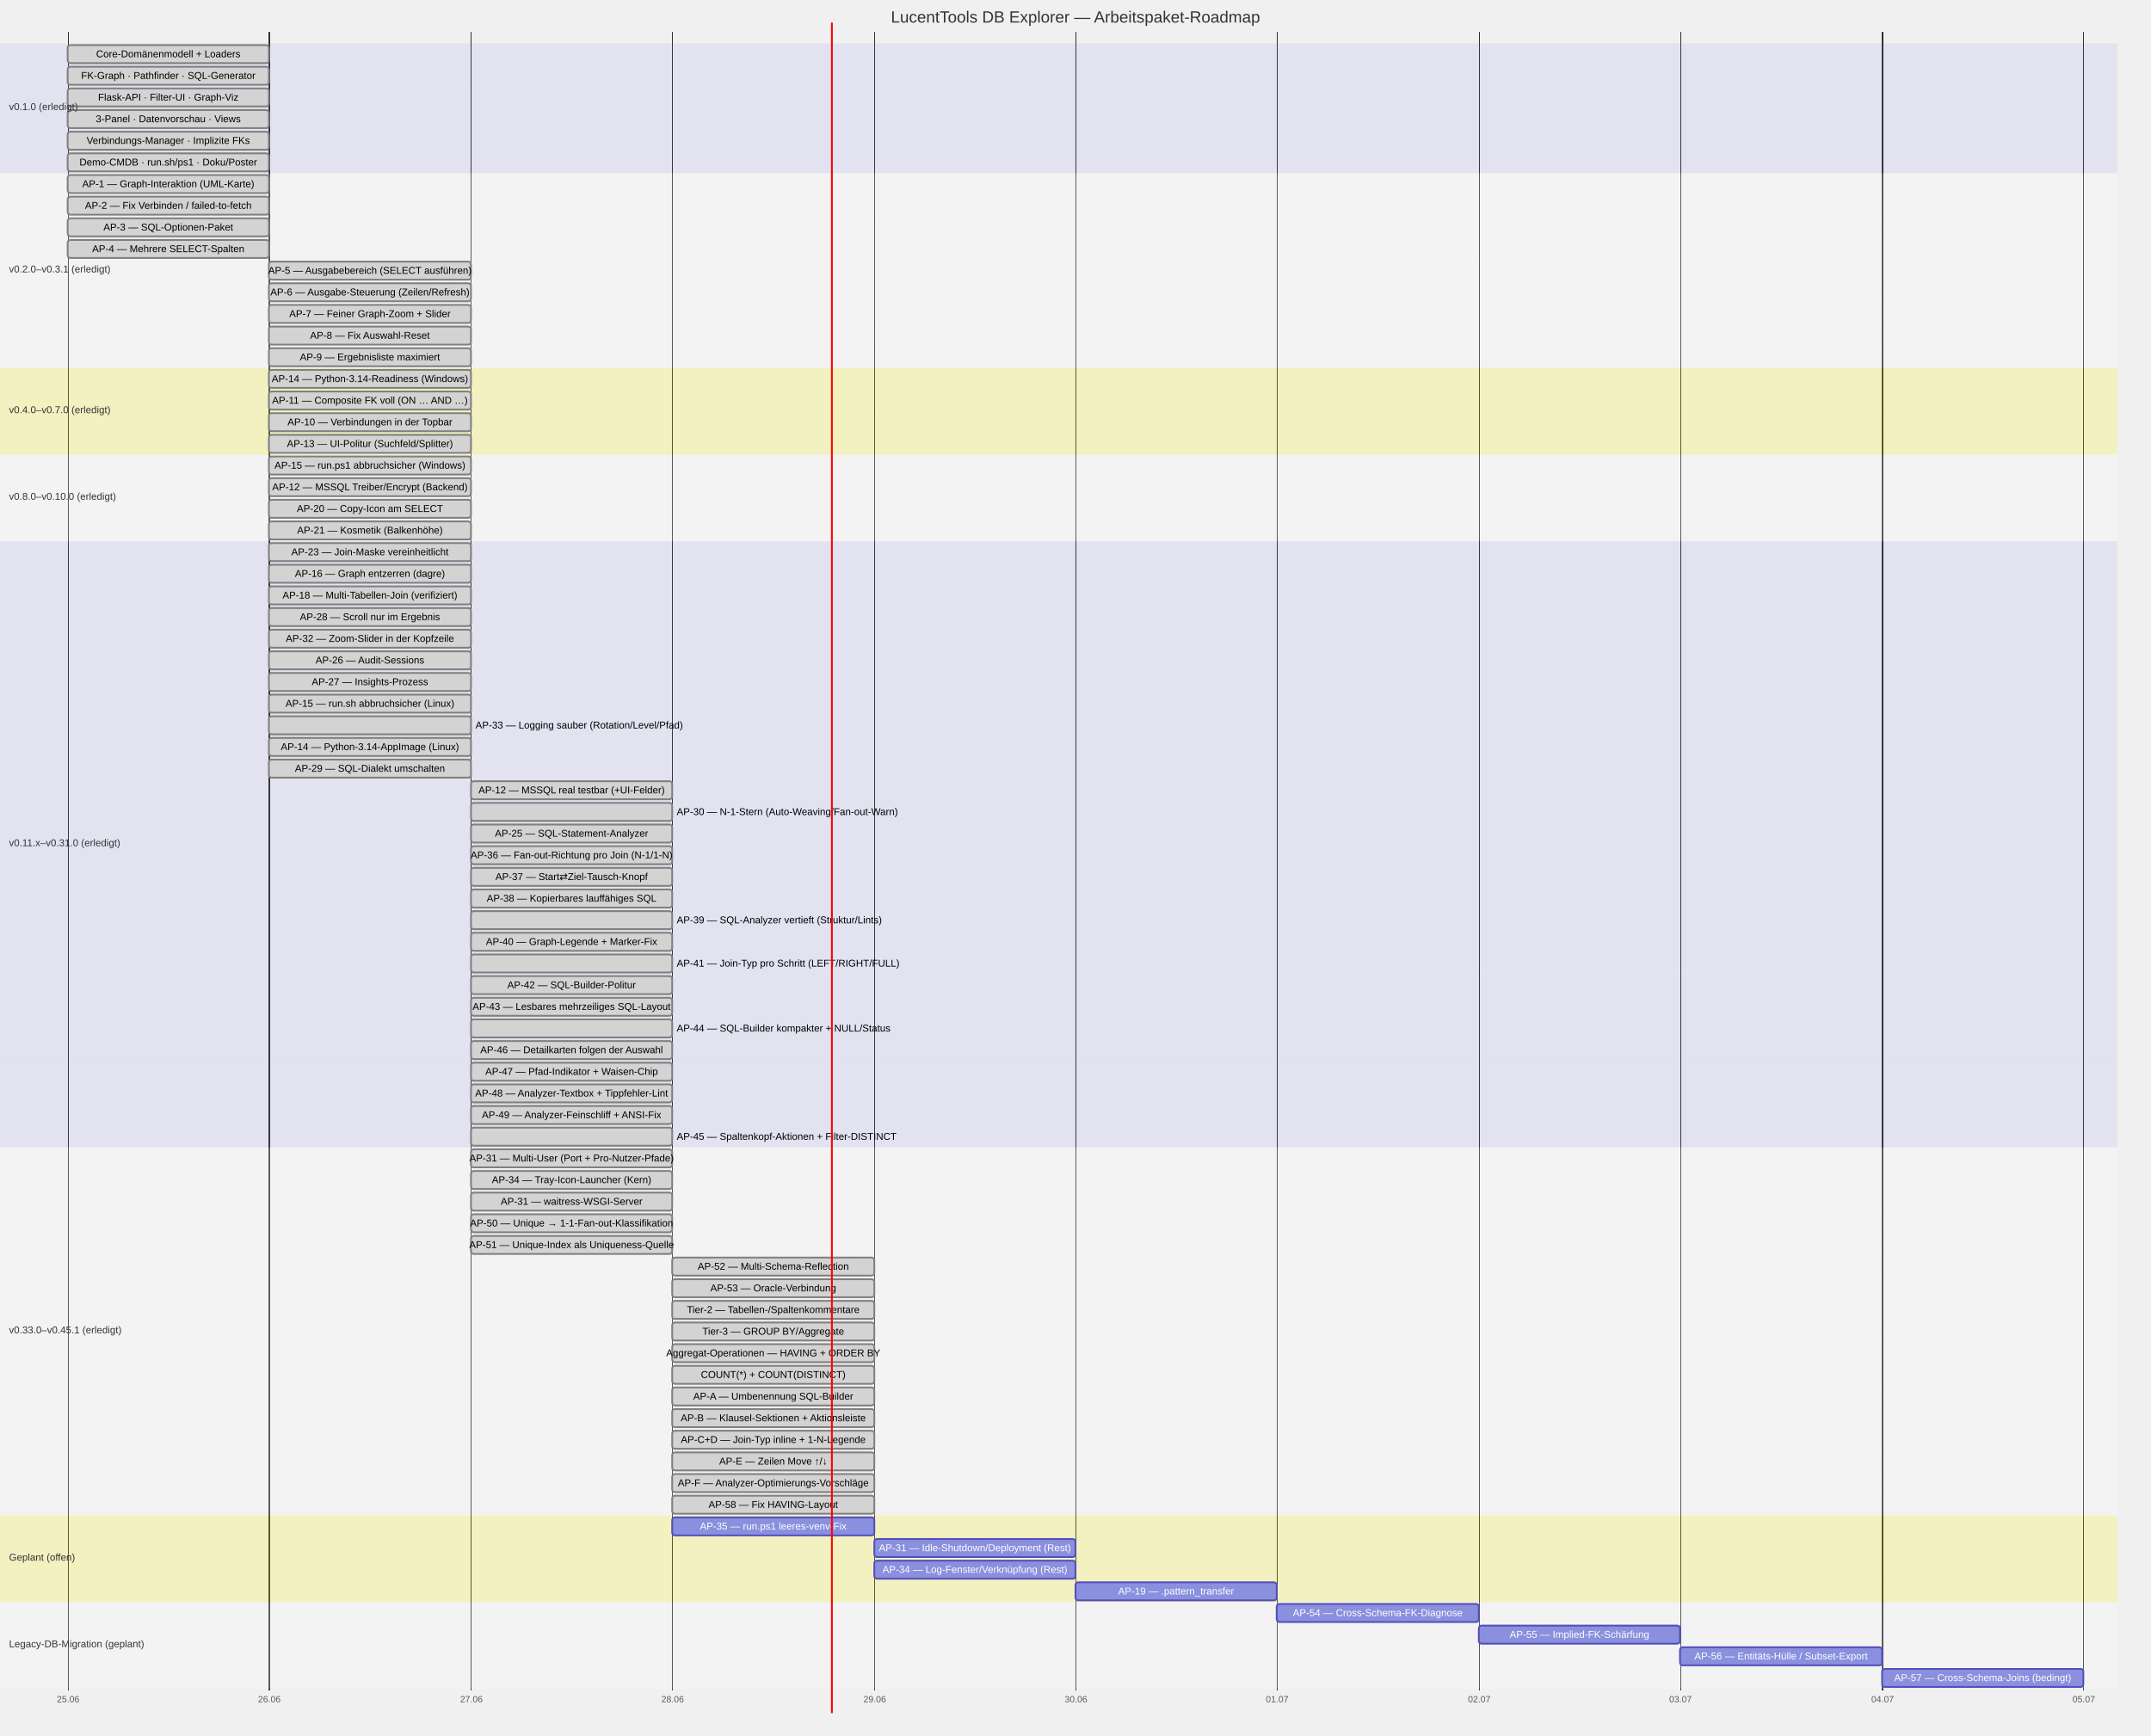
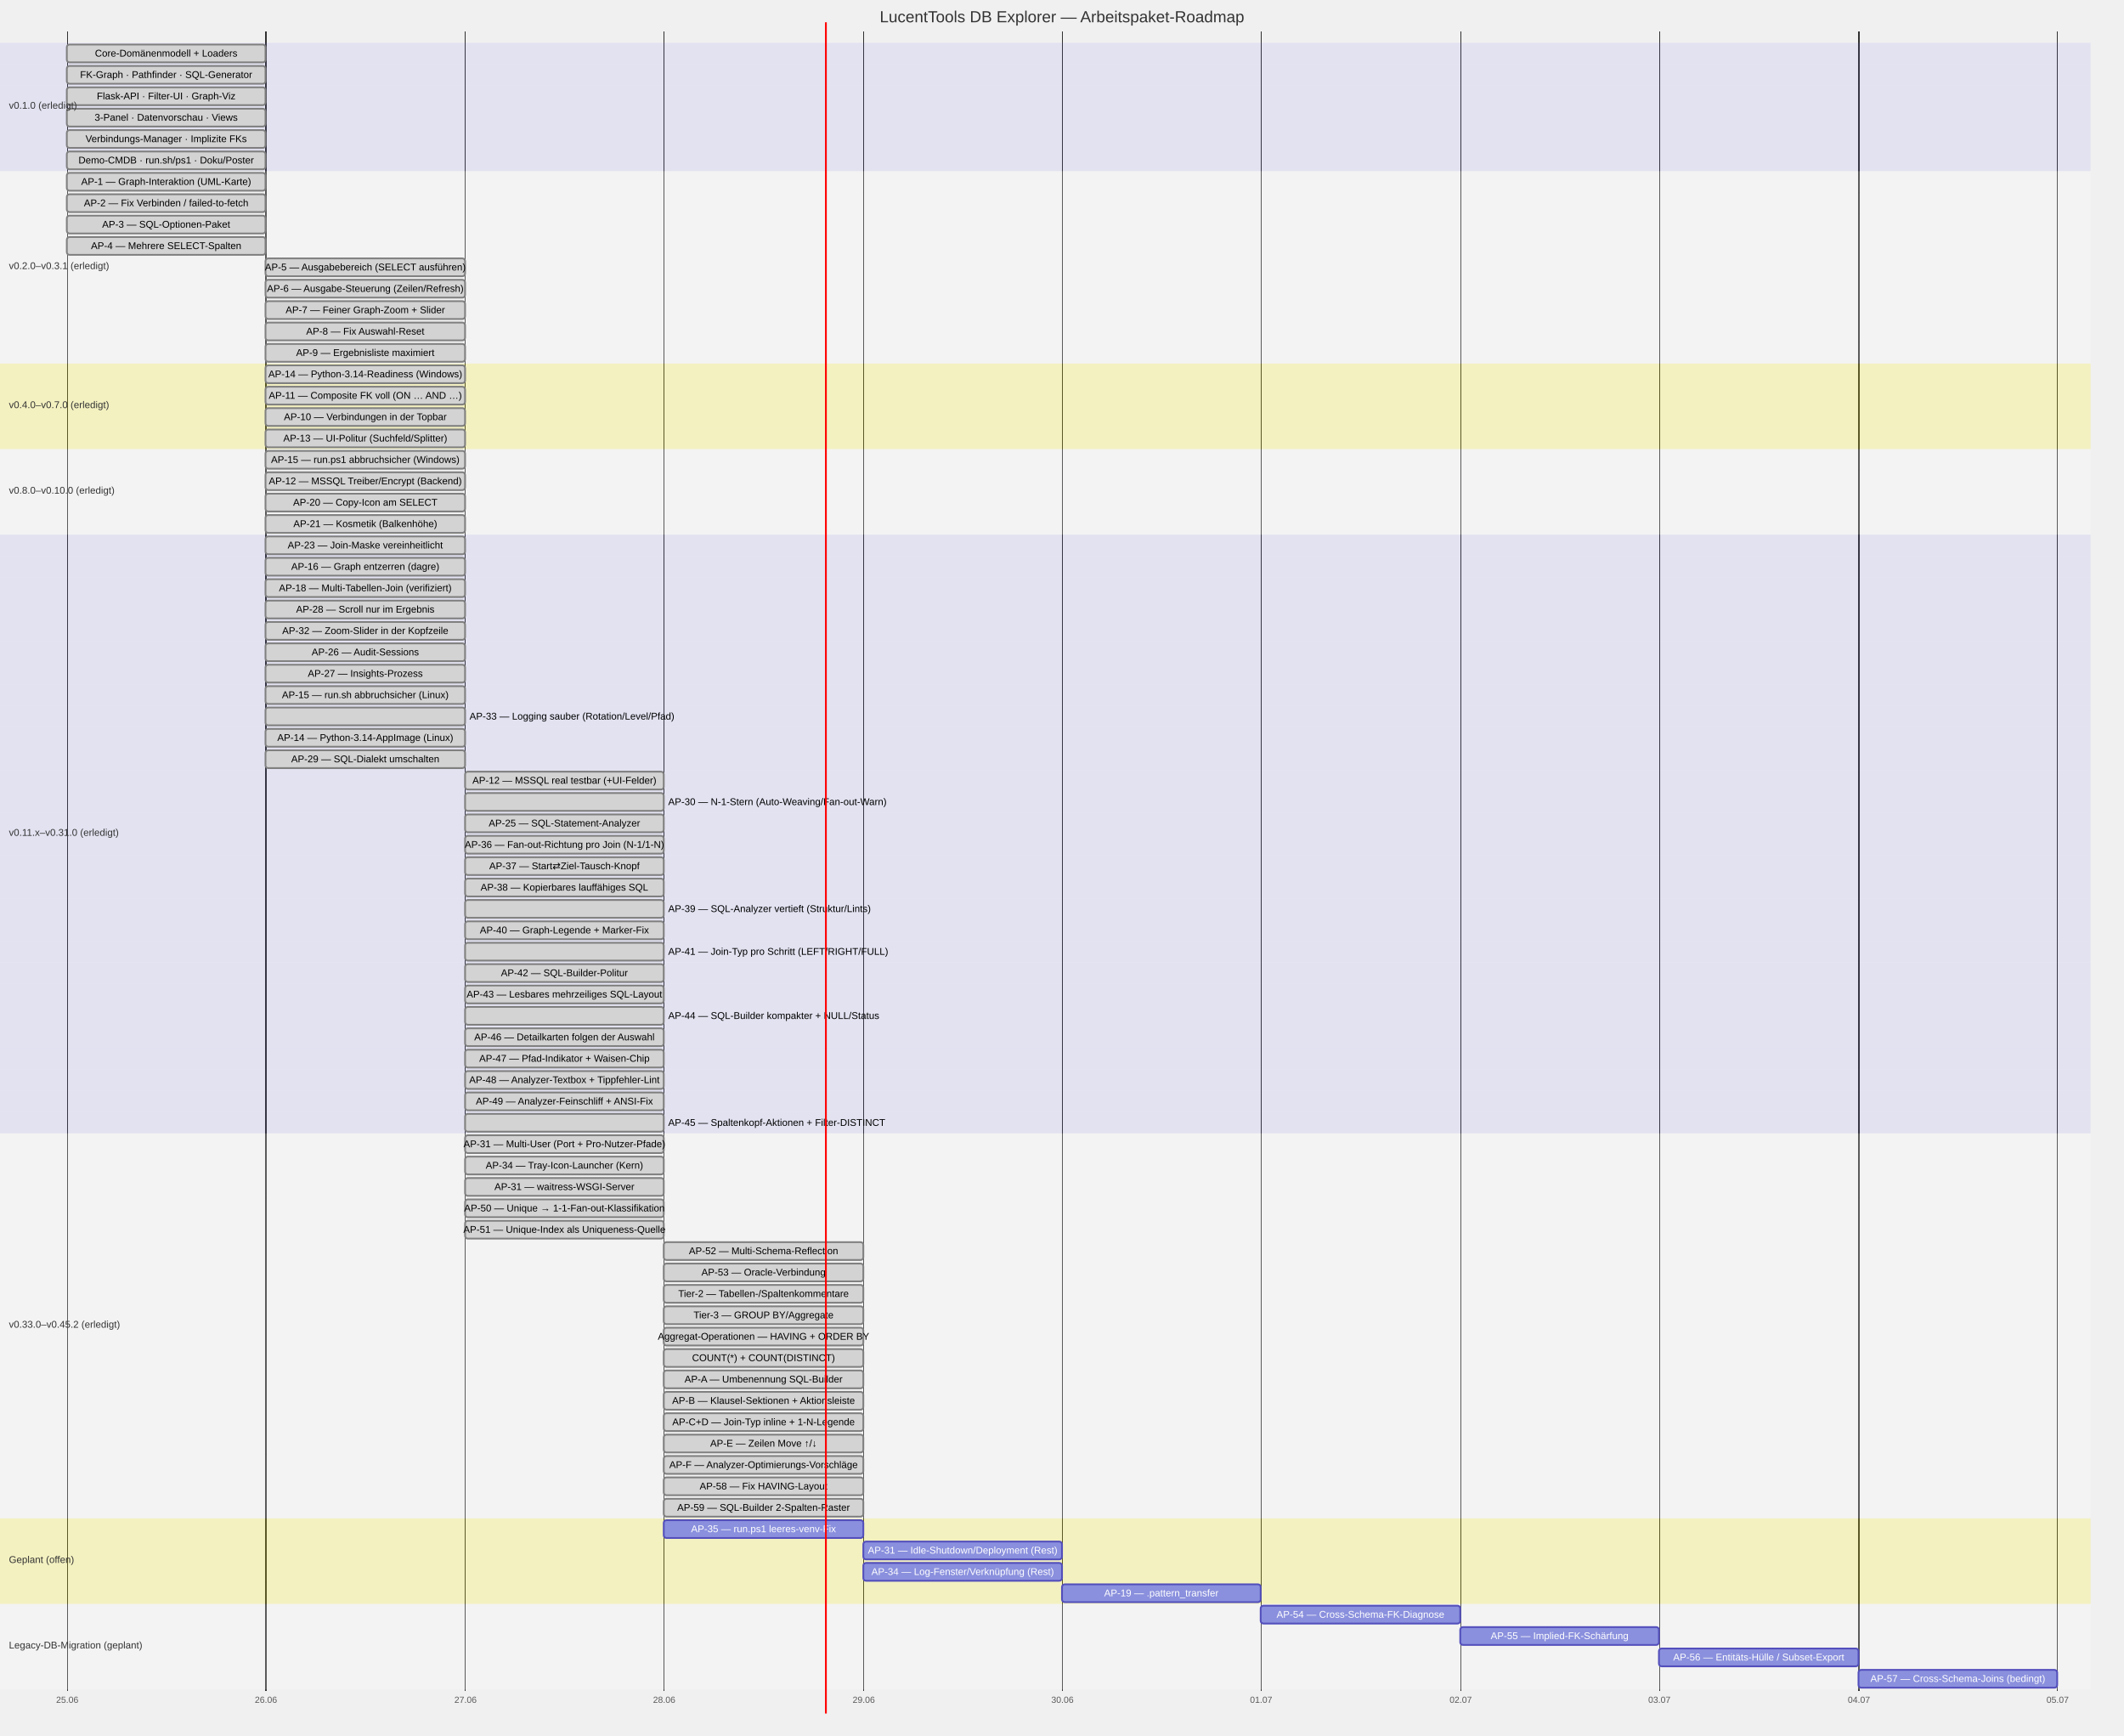
- <svg xmlns="http://www.w3.org/2000/svg" id="my-svg" width="2384" viewBox="0 0 2384 1924" style="max-width: 2384px; background-color: transparent;" role="graphics-document document" aria-roledescription="gantt">
+ <svg xmlns="http://www.w3.org/2000/svg" id="my-svg" width="2384" viewBox="0 0 2384 1948" style="max-width: 2384px; background-color: transparent;" role="graphics-document document" aria-roledescription="gantt">
  <style>#my-svg{font-family:"trebuchet ms",verdana,arial,sans-serif;font-size:16px;fill:#333;}@keyframes edge-animation-frame{from{stroke-dashoffset:0;}}@keyframes dash{to{stroke-dashoffset:0;}}#my-svg .edge-animation-slow{stroke-dasharray:9,5!important;stroke-dashoffset:900;animation:dash 50s linear infinite;stroke-linecap:round;}#my-svg .edge-animation-fast{stroke-dasharray:9,5!important;stroke-dashoffset:900;animation:dash 20s linear infinite;stroke-linecap:round;}#my-svg .error-icon{fill:#552222;}#my-svg .error-text{fill:#552222;stroke:#552222;}#my-svg .edge-thickness-normal{stroke-width:1px;}#my-svg .edge-thickness-thick{stroke-width:3.5px;}#my-svg .edge-pattern-solid{stroke-dasharray:0;}#my-svg .edge-thickness-invisible{stroke-width:0;fill:none;}#my-svg .edge-pattern-dashed{stroke-dasharray:3;}#my-svg .edge-pattern-dotted{stroke-dasharray:2;}#my-svg .marker{fill:#333333;stroke:#333333;}#my-svg .marker.cross{stroke:#333333;}#my-svg svg{font-family:"trebuchet ms",verdana,arial,sans-serif;font-size:16px;}#my-svg p{margin:0;}#my-svg .mermaid-main-font{font-family:"trebuchet ms",verdana,arial,sans-serif;}#my-svg .exclude-range{fill:#eeeeee;}#my-svg .section{stroke:none;opacity:0.2;}#my-svg .section0{fill:rgba(102, 102, 255, 0.49);}#my-svg .section2{fill:#fff400;}#my-svg .section1,#my-svg .section3{fill:white;opacity:0.2;}#my-svg .sectionTitle0{fill:#333;}#my-svg .sectionTitle1{fill:#333;}#my-svg .sectionTitle2{fill:#333;}#my-svg .sectionTitle3{fill:#333;}#my-svg .sectionTitle{text-anchor:start;font-family:"trebuchet ms",verdana,arial,sans-serif;}#my-svg .grid .tick{stroke:lightgrey;opacity:0.8;shape-rendering:crispEdges;}#my-svg .grid .tick text{font-family:"trebuchet ms",verdana,arial,sans-serif;fill:#333;}#my-svg .grid path{stroke-width:0;}#my-svg .today{fill:none;stroke:red;stroke-width:2px;}#my-svg .task{stroke-width:2;}#my-svg .taskText{text-anchor:middle;font-family:"trebuchet ms",verdana,arial,sans-serif;}#my-svg .taskTextOutsideRight{fill:black;text-anchor:start;font-family:"trebuchet ms",verdana,arial,sans-serif;}#my-svg .taskTextOutsideLeft{fill:black;text-anchor:end;}#my-svg .task.clickable{cursor:pointer;}#my-svg .taskText.clickable{cursor:pointer;fill:#003163!important;font-weight:bold;}#my-svg .taskTextOutsideLeft.clickable{cursor:pointer;fill:#003163!important;font-weight:bold;}#my-svg .taskTextOutsideRight.clickable{cursor:pointer;fill:#003163!important;font-weight:bold;}#my-svg .taskText0,#my-svg .taskText1,#my-svg .taskText2,#my-svg .taskText3{fill:white;}#my-svg .task0,#my-svg .task1,#my-svg .task2,#my-svg .task3{fill:#8a90dd;stroke:#534fbc;}#my-svg .taskTextOutside0,#my-svg .taskTextOutside2{fill:black;}#my-svg .taskTextOutside1,#my-svg .taskTextOutside3{fill:black;}#my-svg .active0,#my-svg .active1,#my-svg .active2,#my-svg .active3{fill:#bfc7ff;stroke:#534fbc;}#my-svg .activeText0,#my-svg .activeText1,#my-svg .activeText2,#my-svg .activeText3{fill:black!important;}#my-svg .done0,#my-svg .done1,#my-svg .done2,#my-svg .done3{stroke:grey;fill:lightgrey;stroke-width:2;}#my-svg .doneText0,#my-svg .doneText1,#my-svg .doneText2,#my-svg .doneText3{fill:black!important;}#my-svg .doneText0.taskTextOutsideLeft,#my-svg .doneText0.taskTextOutsideRight,#my-svg .doneText1.taskTextOutsideLeft,#my-svg .doneText1.taskTextOutsideRight,#my-svg .doneText2.taskTextOutsideLeft,#my-svg .doneText2.taskTextOutsideRight,#my-svg .doneText3.taskTextOutsideLeft,#my-svg .doneText3.taskTextOutsideRight{fill:black!important;}#my-svg .crit0,#my-svg .crit1,#my-svg .crit2,#my-svg .crit3{stroke:#ff8888;fill:red;stroke-width:2;}#my-svg .activeCrit0,#my-svg .activeCrit1,#my-svg .activeCrit2,#my-svg .activeCrit3{stroke:#ff8888;fill:#bfc7ff;stroke-width:2;}#my-svg .doneCrit0,#my-svg .doneCrit1,#my-svg .doneCrit2,#my-svg .doneCrit3{stroke:#ff8888;fill:lightgrey;stroke-width:2;cursor:pointer;shape-rendering:crispEdges;}#my-svg .milestone{transform:rotate(45deg) scale(0.8,0.8);}#my-svg .milestoneText{font-style:italic;}#my-svg .doneCritText0,#my-svg .doneCritText1,#my-svg .doneCritText2,#my-svg .doneCritText3{fill:black!important;}#my-svg .doneCritText0.taskTextOutsideLeft,#my-svg .doneCritText0.taskTextOutsideRight,#my-svg .doneCritText1.taskTextOutsideLeft,#my-svg .doneCritText1.taskTextOutsideRight,#my-svg .doneCritText2.taskTextOutsideLeft,#my-svg .doneCritText2.taskTextOutsideRight,#my-svg .doneCritText3.taskTextOutsideLeft,#my-svg .doneCritText3.taskTextOutsideRight{fill:black!important;}#my-svg .vert{stroke:navy;}#my-svg .vertText{font-size:15px;text-anchor:middle;fill:navy!important;}#my-svg .activeCritText0,#my-svg .activeCritText1,#my-svg .activeCritText2,#my-svg .activeCritText3{fill:black!important;}#my-svg .titleText{text-anchor:middle;font-size:18px;fill:#333;font-family:"trebuchet ms",verdana,arial,sans-serif;}#my-svg .node .neo-node{stroke:#9370DB;}#my-svg [data-look="neo"].node rect,#my-svg [data-look="neo"].cluster rect,#my-svg [data-look="neo"].node polygon{stroke:#9370DB;filter:drop-shadow(1px 2px 2px rgba(185, 185, 185, 1));}#my-svg [data-look="neo"].node path{stroke:#9370DB;stroke-width:1px;}#my-svg [data-look="neo"].node .outer-path{filter:drop-shadow(1px 2px 2px rgba(185, 185, 185, 1));}#my-svg [data-look="neo"].node .neo-line path{stroke:#9370DB;filter:none;}#my-svg [data-look="neo"].node circle{stroke:#9370DB;filter:drop-shadow(1px 2px 2px rgba(185, 185, 185, 1));}#my-svg [data-look="neo"].node circle .state-start{fill:#000000;}#my-svg [data-look="neo"].icon-shape .icon{fill:#9370DB;filter:drop-shadow(1px 2px 2px rgba(185, 185, 185, 1));}#my-svg [data-look="neo"].icon-shape .icon-neo path{stroke:#9370DB;filter:drop-shadow(1px 2px 2px rgba(185, 185, 185, 1));}#my-svg :root{--mermaid-font-family:"trebuchet ms",verdana,arial,sans-serif;}</style>
  <g />
-   <g class="grid" transform="translate(75, 1874)" fill="none" font-size="10" font-family="sans-serif" text-anchor="middle">
-     <path class="domain" stroke="currentColor" d="M0.5,-1839V0.5H2234.5V-1839" />
+   <g class="grid" transform="translate(75, 1898)" fill="none" font-size="10" font-family="sans-serif" text-anchor="middle">
+     <path class="domain" stroke="currentColor" d="M0.5,-1863V0.5H2234.5V-1863" />
    <g class="tick" opacity="1" transform="translate(0.5,0)">
-       <line stroke="currentColor" y2="-1839" />
+       <line stroke="currentColor" y2="-1863" />
      <text fill="#000" y="3" dy="1em" stroke="none" font-size="10" style="text-anchor: middle;"> 25.06</text>
    </g>
    <g class="tick" opacity="1" transform="translate(223.5,0)">
-       <line stroke="currentColor" y2="-1839" />
+       <line stroke="currentColor" y2="-1863" />
      <text fill="#000" y="3" dy="1em" stroke="none" font-size="10" style="text-anchor: middle;"> 26.06</text>
    </g>
    <g class="tick" opacity="1" transform="translate(447.5,0)">
-       <line stroke="currentColor" y2="-1839" />
+       <line stroke="currentColor" y2="-1863" />
      <text fill="#000" y="3" dy="1em" stroke="none" font-size="10" style="text-anchor: middle;"> 27.06</text>
    </g>
    <g class="tick" opacity="1" transform="translate(670.5,0)">
-       <line stroke="currentColor" y2="-1839" />
+       <line stroke="currentColor" y2="-1863" />
      <text fill="#000" y="3" dy="1em" stroke="none" font-size="10" style="text-anchor: middle;"> 28.06</text>
    </g>
    <g class="tick" opacity="1" transform="translate(894.5,0)">
-       <line stroke="currentColor" y2="-1839" />
+       <line stroke="currentColor" y2="-1863" />
      <text fill="#000" y="3" dy="1em" stroke="none" font-size="10" style="text-anchor: middle;"> 29.06</text>
    </g>
    <g class="tick" opacity="1" transform="translate(1117.5,0)">
-       <line stroke="currentColor" y2="-1839" />
+       <line stroke="currentColor" y2="-1863" />
      <text fill="#000" y="3" dy="1em" stroke="none" font-size="10" style="text-anchor: middle;"> 30.06</text>
    </g>
    <g class="tick" opacity="1" transform="translate(1340.5,0)">
-       <line stroke="currentColor" y2="-1839" />
+       <line stroke="currentColor" y2="-1863" />
      <text fill="#000" y="3" dy="1em" stroke="none" font-size="10" style="text-anchor: middle;"> 01.07</text>
    </g>
    <g class="tick" opacity="1" transform="translate(1564.5,0)">
-       <line stroke="currentColor" y2="-1839" />
+       <line stroke="currentColor" y2="-1863" />
      <text fill="#000" y="3" dy="1em" stroke="none" font-size="10" style="text-anchor: middle;"> 02.07</text>
    </g>
    <g class="tick" opacity="1" transform="translate(1787.5,0)">
-       <line stroke="currentColor" y2="-1839" />
+       <line stroke="currentColor" y2="-1863" />
      <text fill="#000" y="3" dy="1em" stroke="none" font-size="10" style="text-anchor: middle;"> 03.07</text>
    </g>
    <g class="tick" opacity="1" transform="translate(2011.5,0)">
-       <line stroke="currentColor" y2="-1839" />
+       <line stroke="currentColor" y2="-1863" />
      <text fill="#000" y="3" dy="1em" stroke="none" font-size="10" style="text-anchor: middle;"> 04.07</text>
    </g>
    <g class="tick" opacity="1" transform="translate(2234.5,0)">
-       <line stroke="currentColor" y2="-1839" />
+       <line stroke="currentColor" y2="-1863" />
      <text fill="#000" y="3" dy="1em" stroke="none" font-size="10" style="text-anchor: middle;"> 05.07</text>
    </g>
  </g>
  <g>
    <rect x="0" y="48" width="2346.5" height="24" class="section section0" />
    <rect x="0" y="72" width="2346.5" height="24" class="section section0" />
    <rect x="0" y="96" width="2346.5" height="24" class="section section0" />
    <rect x="0" y="120" width="2346.5" height="24" class="section section0" />
    <rect x="0" y="144" width="2346.5" height="24" class="section section0" />
    <rect x="0" y="168" width="2346.5" height="24" class="section section0" />
    <rect x="0" y="192" width="2346.5" height="24" class="section section1" />
    <rect x="0" y="216" width="2346.5" height="24" class="section section1" />
    <rect x="0" y="240" width="2346.5" height="24" class="section section1" />
    <rect x="0" y="264" width="2346.5" height="24" class="section section1" />
    <rect x="0" y="288" width="2346.5" height="24" class="section section1" />
    <rect x="0" y="312" width="2346.5" height="24" class="section section1" />
    <rect x="0" y="336" width="2346.5" height="24" class="section section1" />
    <rect x="0" y="360" width="2346.5" height="24" class="section section1" />
    <rect x="0" y="384" width="2346.5" height="24" class="section section1" />
    <rect x="0" y="408" width="2346.5" height="24" class="section section2" />
    <rect x="0" y="432" width="2346.5" height="24" class="section section2" />
    <rect x="0" y="456" width="2346.5" height="24" class="section section2" />
    <rect x="0" y="480" width="2346.5" height="24" class="section section2" />
    <rect x="0" y="504" width="2346.5" height="24" class="section section3" />
    <rect x="0" y="528" width="2346.5" height="24" class="section section3" />
    <rect x="0" y="552" width="2346.5" height="24" class="section section3" />
    <rect x="0" y="576" width="2346.5" height="24" class="section section3" />
    <rect x="0" y="600" width="2346.5" height="24" class="section section0" />
    <rect x="0" y="624" width="2346.5" height="24" class="section section0" />
    <rect x="0" y="648" width="2346.5" height="24" class="section section0" />
    <rect x="0" y="672" width="2346.5" height="24" class="section section0" />
    <rect x="0" y="696" width="2346.5" height="24" class="section section0" />
    <rect x="0" y="720" width="2346.5" height="24" class="section section0" />
    <rect x="0" y="744" width="2346.5" height="24" class="section section0" />
    <rect x="0" y="768" width="2346.5" height="24" class="section section0" />
    <rect x="0" y="792" width="2346.5" height="24" class="section section0" />
    <rect x="0" y="816" width="2346.5" height="24" class="section section0" />
    <rect x="0" y="840" width="2346.5" height="24" class="section section0" />
    <rect x="0" y="864" width="2346.5" height="24" class="section section0" />
    <rect x="0" y="888" width="2346.5" height="24" class="section section0" />
    <rect x="0" y="912" width="2346.5" height="24" class="section section0" />
    <rect x="0" y="936" width="2346.5" height="24" class="section section0" />
    <rect x="0" y="960" width="2346.5" height="24" class="section section0" />
    <rect x="0" y="984" width="2346.5" height="24" class="section section0" />
    <rect x="0" y="1008" width="2346.5" height="24" class="section section0" />
    <rect x="0" y="1032" width="2346.5" height="24" class="section section0" />
    <rect x="0" y="1056" width="2346.5" height="24" class="section section0" />
    <rect x="0" y="1080" width="2346.5" height="24" class="section section0" />
    <rect x="0" y="1104" width="2346.5" height="24" class="section section0" />
    <rect x="0" y="1128" width="2346.5" height="24" class="section section0" />
    <rect x="0" y="1152" width="2346.5" height="24" class="section section0" />
    <rect x="0" y="1176" width="2346.5" height="24" class="section section0" />
    <rect x="0" y="1200" width="2346.5" height="24" class="section section0" />
    <rect x="0" y="1224" width="2346.5" height="24" class="section section0" />
    <rect x="0" y="1248" width="2346.5" height="24" class="section section0" />
    <rect x="0" y="1272" width="2346.5" height="24" class="section section1" />
    <rect x="0" y="1296" width="2346.5" height="24" class="section section1" />
    <rect x="0" y="1320" width="2346.5" height="24" class="section section1" />
    <rect x="0" y="1344" width="2346.5" height="24" class="section section1" />
    <rect x="0" y="1368" width="2346.5" height="24" class="section section1" />
    <rect x="0" y="1392" width="2346.5" height="24" class="section section1" />
    <rect x="0" y="1416" width="2346.5" height="24" class="section section1" />
    <rect x="0" y="1440" width="2346.5" height="24" class="section section1" />
    <rect x="0" y="1464" width="2346.5" height="24" class="section section1" />
    <rect x="0" y="1488" width="2346.5" height="24" class="section section1" />
    <rect x="0" y="1512" width="2346.5" height="24" class="section section1" />
    <rect x="0" y="1536" width="2346.5" height="24" class="section section1" />
    <rect x="0" y="1560" width="2346.5" height="24" class="section section1" />
    <rect x="0" y="1584" width="2346.5" height="24" class="section section1" />
    <rect x="0" y="1608" width="2346.5" height="24" class="section section1" />
    <rect x="0" y="1632" width="2346.5" height="24" class="section section1" />
    <rect x="0" y="1656" width="2346.5" height="24" class="section section1" />
-     <rect x="0" y="1680" width="2346.5" height="24" class="section section2" />
+     <rect x="0" y="1680" width="2346.5" height="24" class="section section1" />
    <rect x="0" y="1704" width="2346.5" height="24" class="section section2" />
    <rect x="0" y="1728" width="2346.5" height="24" class="section section2" />
    <rect x="0" y="1752" width="2346.5" height="24" class="section section2" />
-     <rect x="0" y="1776" width="2346.5" height="24" class="section section3" />
+     <rect x="0" y="1776" width="2346.5" height="24" class="section section2" />
    <rect x="0" y="1800" width="2346.5" height="24" class="section section3" />
    <rect x="0" y="1824" width="2346.5" height="24" class="section section3" />
    <rect x="0" y="1848" width="2346.5" height="24" class="section section3" />
+     <rect x="0" y="1872" width="2346.5" height="24" class="section section3" />
  </g>
  <g>
    <rect id="my-svg-d1" rx="3" ry="3" x="75" y="50" width="223" height="20" transform-origin="186.5px 60px" class="task done0" />
    <rect id="my-svg-d2" rx="3" ry="3" x="75" y="74" width="223" height="20" transform-origin="186.5px 84px" class="task done0" />
    <rect id="my-svg-d3" rx="3" ry="3" x="75" y="98" width="223" height="20" transform-origin="186.5px 108px" class="task done0" />
    <rect id="my-svg-d4" rx="3" ry="3" x="75" y="122" width="223" height="20" transform-origin="186.5px 132px" class="task done0" />
    <rect id="my-svg-d5" rx="3" ry="3" x="75" y="146" width="223" height="20" transform-origin="186.5px 156px" class="task done0" />
    <rect id="my-svg-d6" rx="3" ry="3" x="75" y="170" width="223" height="20" transform-origin="186.5px 180px" class="task done0" />
    <rect id="my-svg-a1" rx="3" ry="3" x="75" y="194" width="223" height="20" transform-origin="186.5px 204px" class="task done1" />
    <rect id="my-svg-a2" rx="3" ry="3" x="75" y="218" width="223" height="20" transform-origin="186.5px 228px" class="task done1" />
    <rect id="my-svg-a3" rx="3" ry="3" x="75" y="242" width="223" height="20" transform-origin="186.5px 252px" class="task done1" />
    <rect id="my-svg-a4" rx="3" ry="3" x="75" y="266" width="223" height="20" transform-origin="186.5px 276px" class="task done1" />
    <rect id="my-svg-a5" rx="3" ry="3" x="298" y="290" width="224" height="20" transform-origin="410px 300px" class="task done1" />
    <rect id="my-svg-a6" rx="3" ry="3" x="298" y="314" width="224" height="20" transform-origin="410px 324px" class="task done1" />
    <rect id="my-svg-a7" rx="3" ry="3" x="298" y="338" width="224" height="20" transform-origin="410px 348px" class="task done1" />
    <rect id="my-svg-a8" rx="3" ry="3" x="298" y="362" width="224" height="20" transform-origin="410px 372px" class="task done1" />
    <rect id="my-svg-a9" rx="3" ry="3" x="298" y="386" width="224" height="20" transform-origin="410px 396px" class="task done1" />
    <rect id="my-svg-b1" rx="3" ry="3" x="298" y="410" width="224" height="20" transform-origin="410px 420px" class="task done2" />
    <rect id="my-svg-b2" rx="3" ry="3" x="298" y="434" width="224" height="20" transform-origin="410px 444px" class="task done2" />
    <rect id="my-svg-b3" rx="3" ry="3" x="298" y="458" width="224" height="20" transform-origin="410px 468px" class="task done2" />
    <rect id="my-svg-b4" rx="3" ry="3" x="298" y="482" width="224" height="20" transform-origin="410px 492px" class="task done2" />
    <rect id="my-svg-c1" rx="3" ry="3" x="298" y="506" width="224" height="20" transform-origin="410px 516px" class="task done3" />
    <rect id="my-svg-c2" rx="3" ry="3" x="298" y="530" width="224" height="20" transform-origin="410px 540px" class="task done3" />
    <rect id="my-svg-c3" rx="3" ry="3" x="298" y="554" width="224" height="20" transform-origin="410px 564px" class="task done3" />
    <rect id="my-svg-c4" rx="3" ry="3" x="298" y="578" width="224" height="20" transform-origin="410px 588px" class="task done3" />
    <rect id="my-svg-e1" rx="3" ry="3" x="298" y="602" width="224" height="20" transform-origin="410px 612px" class="task done0" />
    <rect id="my-svg-e2" rx="3" ry="3" x="298" y="626" width="224" height="20" transform-origin="410px 636px" class="task done0" />
    <rect id="my-svg-e3" rx="3" ry="3" x="298" y="650" width="224" height="20" transform-origin="410px 660px" class="task done0" />
    <rect id="my-svg-e4" rx="3" ry="3" x="298" y="674" width="224" height="20" transform-origin="410px 684px" class="task done0" />
    <rect id="my-svg-e5" rx="3" ry="3" x="298" y="698" width="224" height="20" transform-origin="410px 708px" class="task done0" />
    <rect id="my-svg-e6" rx="3" ry="3" x="298" y="722" width="224" height="20" transform-origin="410px 732px" class="task done0" />
    <rect id="my-svg-e7" rx="3" ry="3" x="298" y="746" width="224" height="20" transform-origin="410px 756px" class="task done0" />
    <rect id="my-svg-e8" rx="3" ry="3" x="298" y="770" width="224" height="20" transform-origin="410px 780px" class="task done0" />
    <rect id="my-svg-e9" rx="3" ry="3" x="298" y="794" width="224" height="20" transform-origin="410px 804px" class="task done0" />
    <rect id="my-svg-e10" rx="3" ry="3" x="298" y="818" width="224" height="20" transform-origin="410px 828px" class="task done0" />
    <rect id="my-svg-e11" rx="3" ry="3" x="298" y="842" width="224" height="20" transform-origin="410px 852px" class="task done0" />
    <rect id="my-svg-e12" rx="3" ry="3" x="522" y="866" width="223" height="20" transform-origin="633.5px 876px" class="task done0" />
    <rect id="my-svg-e13" rx="3" ry="3" x="522" y="890" width="223" height="20" transform-origin="633.5px 900px" class="task done0" />
    <rect id="my-svg-e14" rx="3" ry="3" x="522" y="914" width="223" height="20" transform-origin="633.5px 924px" class="task done0" />
    <rect id="my-svg-e15" rx="3" ry="3" x="522" y="938" width="223" height="20" transform-origin="633.5px 948px" class="task done0" />
    <rect id="my-svg-e16" rx="3" ry="3" x="522" y="962" width="223" height="20" transform-origin="633.5px 972px" class="task done0" />
    <rect id="my-svg-e17" rx="3" ry="3" x="522" y="986" width="223" height="20" transform-origin="633.5px 996px" class="task done0" />
    <rect id="my-svg-e18" rx="3" ry="3" x="522" y="1010" width="223" height="20" transform-origin="633.5px 1020px" class="task done0" />
    <rect id="my-svg-e19" rx="3" ry="3" x="522" y="1034" width="223" height="20" transform-origin="633.5px 1044px" class="task done0" />
    <rect id="my-svg-e20" rx="3" ry="3" x="522" y="1058" width="223" height="20" transform-origin="633.5px 1068px" class="task done0" />
    <rect id="my-svg-e21" rx="3" ry="3" x="522" y="1082" width="223" height="20" transform-origin="633.5px 1092px" class="task done0" />
    <rect id="my-svg-e22" rx="3" ry="3" x="522" y="1106" width="223" height="20" transform-origin="633.5px 1116px" class="task done0" />
    <rect id="my-svg-e23" rx="3" ry="3" x="522" y="1130" width="223" height="20" transform-origin="633.5px 1140px" class="task done0" />
    <rect id="my-svg-e24" rx="3" ry="3" x="522" y="1154" width="223" height="20" transform-origin="633.5px 1164px" class="task done0" />
    <rect id="my-svg-e25" rx="3" ry="3" x="522" y="1178" width="223" height="20" transform-origin="633.5px 1188px" class="task done0" />
    <rect id="my-svg-e26" rx="3" ry="3" x="522" y="1202" width="223" height="20" transform-origin="633.5px 1212px" class="task done0" />
    <rect id="my-svg-e27" rx="3" ry="3" x="522" y="1226" width="223" height="20" transform-origin="633.5px 1236px" class="task done0" />
    <rect id="my-svg-e28" rx="3" ry="3" x="522" y="1250" width="223" height="20" transform-origin="633.5px 1260px" class="task done0" />
    <rect id="my-svg-f1" rx="3" ry="3" x="522" y="1274" width="223" height="20" transform-origin="633.5px 1284px" class="task done1" />
    <rect id="my-svg-f2" rx="3" ry="3" x="522" y="1298" width="223" height="20" transform-origin="633.5px 1308px" class="task done1" />
    <rect id="my-svg-f3" rx="3" ry="3" x="522" y="1322" width="223" height="20" transform-origin="633.5px 1332px" class="task done1" />
    <rect id="my-svg-f4" rx="3" ry="3" x="522" y="1346" width="223" height="20" transform-origin="633.5px 1356px" class="task done1" />
    <rect id="my-svg-f5" rx="3" ry="3" x="522" y="1370" width="223" height="20" transform-origin="633.5px 1380px" class="task done1" />
    <rect id="my-svg-f6" rx="3" ry="3" x="745" y="1394" width="224" height="20" transform-origin="857px 1404px" class="task done1" />
    <rect id="my-svg-f7" rx="3" ry="3" x="745" y="1418" width="224" height="20" transform-origin="857px 1428px" class="task done1" />
    <rect id="my-svg-f8" rx="3" ry="3" x="745" y="1442" width="224" height="20" transform-origin="857px 1452px" class="task done1" />
    <rect id="my-svg-f9" rx="3" ry="3" x="745" y="1466" width="224" height="20" transform-origin="857px 1476px" class="task done1" />
    <rect id="my-svg-f10" rx="3" ry="3" x="745" y="1490" width="224" height="20" transform-origin="857px 1500px" class="task done1" />
    <rect id="my-svg-f11" rx="3" ry="3" x="745" y="1514" width="224" height="20" transform-origin="857px 1524px" class="task done1" />
    <rect id="my-svg-f12" rx="3" ry="3" x="745" y="1538" width="224" height="20" transform-origin="857px 1548px" class="task done1" />
    <rect id="my-svg-f13" rx="3" ry="3" x="745" y="1562" width="224" height="20" transform-origin="857px 1572px" class="task done1" />
    <rect id="my-svg-f14" rx="3" ry="3" x="745" y="1586" width="224" height="20" transform-origin="857px 1596px" class="task done1" />
    <rect id="my-svg-f15" rx="3" ry="3" x="745" y="1610" width="224" height="20" transform-origin="857px 1620px" class="task done1" />
    <rect id="my-svg-f16" rx="3" ry="3" x="745" y="1634" width="224" height="20" transform-origin="857px 1644px" class="task done1" />
    <rect id="my-svg-f17" rx="3" ry="3" x="745" y="1658" width="224" height="20" transform-origin="857px 1668px" class="task done1" />
-     <rect id="my-svg-p3" rx="3" ry="3" x="745" y="1682" width="224" height="20" transform-origin="857px 1692px" class="task task2" />
-     <rect id="my-svg-p5" rx="3" ry="3" x="969" y="1706" width="223" height="20" transform-origin="1080.5px 1716px" class="task task2" />
-     <rect id="my-svg-p6" rx="3" ry="3" x="969" y="1730" width="223" height="20" transform-origin="1080.5px 1740px" class="task task2" />
-     <rect id="my-svg-p11" rx="3" ry="3" x="1192" y="1754" width="223" height="20" transform-origin="1303.5px 1764px" class="task task2" />
-     <rect id="my-svg-p20" rx="3" ry="3" x="1415" y="1778" width="224" height="20" transform-origin="1527px 1788px" class="task task3" />
-     <rect id="my-svg-p21" rx="3" ry="3" x="1639" y="1802" width="223" height="20" transform-origin="1750.5px 1812px" class="task task3" />
-     <rect id="my-svg-p22" rx="3" ry="3" x="1862" y="1826" width="224" height="20" transform-origin="1974px 1836px" class="task task3" />
-     <rect id="my-svg-p23" rx="3" ry="3" x="2086" y="1850" width="223" height="20" transform-origin="2197.5px 1860px" class="task task3" />
+     <rect id="my-svg-f18" rx="3" ry="3" x="745" y="1682" width="224" height="20" transform-origin="857px 1692px" class="task done1" />
+     <rect id="my-svg-p3" rx="3" ry="3" x="745" y="1706" width="224" height="20" transform-origin="857px 1716px" class="task task2" />
+     <rect id="my-svg-p5" rx="3" ry="3" x="969" y="1730" width="223" height="20" transform-origin="1080.5px 1740px" class="task task2" />
+     <rect id="my-svg-p6" rx="3" ry="3" x="969" y="1754" width="223" height="20" transform-origin="1080.5px 1764px" class="task task2" />
+     <rect id="my-svg-p11" rx="3" ry="3" x="1192" y="1778" width="223" height="20" transform-origin="1303.5px 1788px" class="task task2" />
+     <rect id="my-svg-p20" rx="3" ry="3" x="1415" y="1802" width="224" height="20" transform-origin="1527px 1812px" class="task task3" />
+     <rect id="my-svg-p21" rx="3" ry="3" x="1639" y="1826" width="223" height="20" transform-origin="1750.5px 1836px" class="task task3" />
+     <rect id="my-svg-p22" rx="3" ry="3" x="1862" y="1850" width="224" height="20" transform-origin="1974px 1860px" class="task task3" />
+     <rect id="my-svg-p23" rx="3" ry="3" x="2086" y="1874" width="223" height="20" transform-origin="2197.5px 1884px" class="task task3" />
    <text id="my-svg-d1-text" font-size="11" x="186.5" y="63.5" class="taskText taskText0  doneText0 width-157.0771484375">Core-Domänenmodell + Loaders          </text>
    <text id="my-svg-d2-text" font-size="11" x="186.5" y="87.5" class="taskText taskText0  doneText0 width-191.59716796875">FK-Graph · Pathfinder · SQL-Generator </text>
    <text id="my-svg-d3-text" font-size="11" x="186.5" y="111.5" class="taskText taskText0  doneText0 width-155.171875">Flask-API · Filter-UI · Graph-Viz     </text>
    <text id="my-svg-d4-text" font-size="11" x="186.5" y="135.5" class="taskText taskText0  doneText0 width-158.5380859375">3-Panel · Datenvorschau · Views       </text>
    <text id="my-svg-d5-text" font-size="11" x="186.5" y="159.5" class="taskText taskText0  doneText0 width-179.1416015625">Verbindungs-Manager · Implizite FKs   </text>
    <text id="my-svg-d6-text" font-size="11" x="186.5" y="183.5" class="taskText taskText0  doneText0 width-194.73388671875">Demo-CMDB · run.sh/ps1 · Doku/Poster  </text>
    <text id="my-svg-a1-text" font-size="11" x="186.5" y="207.5" class="taskText taskText1  doneText1 width-187.953125">AP-1 — Graph-Interaktion (UML-Karte)        </text>
    <text id="my-svg-a2-text" font-size="11" x="186.5" y="231.5" class="taskText taskText1  doneText1 width-189.296875">AP-2 — Fix Verbinden / failed-to-fetch      </text>
    <text id="my-svg-a3-text" font-size="11" x="186.5" y="255.5" class="taskText taskText1  doneText1 width-136.41455078125">AP-3 — SQL-Optionen-Paket                   </text>
    <text id="my-svg-a4-text" font-size="11" x="186.5" y="279.5" class="taskText taskText1  doneText1 width-156.21875">AP-4 — Mehrere SELECT-Spalten               </text>
    <text id="my-svg-a5-text" font-size="11" x="410" y="303.5" class="taskText taskText1  doneText1 width-212.640625">AP-5 — Ausgabebereich (SELECT ausführen)    </text>
    <text id="my-svg-a6-text" font-size="11" x="410" y="327.5" class="taskText taskText1  doneText1 width-214.796875">AP-6 — Ausgabe-Steuerung (Zeilen/Refresh)   </text>
    <text id="my-svg-a7-text" font-size="11" x="410" y="351.5" class="taskText taskText1  doneText1 width-173.501953125">AP-7 — Feiner Graph-Zoom + Slider           </text>
    <text id="my-svg-a8-text" font-size="11" x="410" y="375.5" class="taskText taskText1  doneText1 width-125.8818359375">AP-8 — Fix Auswahl-Reset                    </text>
    <text id="my-svg-a9-text" font-size="11" x="410" y="399.5" class="taskText taskText1  doneText1 width-154.16064453125">AP-9 — Ergebnisliste maximiert              </text>
    <text id="my-svg-b1-text" font-size="11" x="410" y="423.5" class="taskText taskText2  doneText2 width-208.53125">AP-14 — Python-3.14-Readiness (Windows)     </text>
    <text id="my-svg-b2-text" font-size="11" x="410" y="447.5" class="taskText taskText2  doneText2 width-202.59375">AP-11 — Composite FK voll (ON … AND …)      </text>
    <text id="my-svg-b3-text" font-size="11" x="410" y="471.5" class="taskText taskText2  doneText2 width-179.13623046875">AP-10 — Verbindungen in der Topbar          </text>
    <text id="my-svg-b4-text" font-size="11" x="410" y="495.5" class="taskText taskText2  doneText2 width-185.84375">AP-13 — UI-Politur (Suchfeld/Splitter)      </text>
    <text id="my-svg-c1-text" font-size="11" x="410" y="519.5" class="taskText taskText3  doneText3 width-206.4375">AP-15 — run.ps1 abbruchsicher (Windows)     </text>
    <text id="my-svg-c2-text" font-size="11" x="410" y="543.5" class="taskText taskText3  doneText3 width-207.84375">AP-12 — MSSQL Treiber/Encrypt (Backend)     </text>
    <text id="my-svg-c3-text" font-size="11" x="410" y="567.5" class="taskText taskText3  doneText3 width-149.162109375">AP-20 — Copy-Icon am SELECT                 </text>
    <text id="my-svg-c4-text" font-size="11" x="410" y="591.5" class="taskText taskText3  doneText3 width-155.546875">AP-21 — Kosmetik (Balkenhöhe)               </text>
    <text id="my-svg-e1-text" font-size="11" x="410" y="615.5" class="taskText taskText0  doneText0 width-173.287109375">AP-23 — Join-Maske vereinheitlicht          </text>
    <text id="my-svg-e2-text" font-size="11" x="410" y="639.5" class="taskText taskText0  doneText0 width-163.109375">AP-16 — Graph entzerren (dagre)             </text>
    <text id="my-svg-e3-text" font-size="11" x="410" y="663.5" class="taskText taskText0  doneText0 width-197.640625">AP-18 — Multi-Tabellen-Join (verifiziert)   </text>
    <text id="my-svg-e4-text" font-size="11" x="410" y="687.5" class="taskText taskText0  doneText0 width-150.77685546875">AP-28 — Scroll nur im Ergebnis              </text>
    <text id="my-svg-e5-text" font-size="11" x="410" y="711.5" class="taskText taskText0  doneText0 width-183.1875">AP-32 — Zoom-Slider in der Kopfzeile        </text>
    <text id="my-svg-e6-text" font-size="11" x="410" y="735.5" class="taskText taskText0  doneText0 width-112.70654296875">AP-26 — Audit-Sessions                      </text>
    <text id="my-svg-e7-text" font-size="11" x="410" y="759.5" class="taskText taskText0  doneText0 width-120.41943359375">AP-27 — Insights-Prozess                    </text>
    <text id="my-svg-e8-text" font-size="11" x="410" y="783.5" class="taskText taskText0  doneText0 width-183.75">AP-15 — run.sh abbruchsicher (Linux)        </text>
    <text id="my-svg-e9-text" font-size="11" x="527" y="807.5" class="taskTextOutsideRight taskTextOutside0  doneText0 width-228.703125">AP-33 — Logging sauber (Rotation/Level/Pfad) </text>
    <text id="my-svg-e10-text" font-size="11" x="410" y="831.5" class="taskText taskText0  doneText0 width-192.046875">AP-14 — Python-3.14-AppImage (Linux)         </text>
    <text id="my-svg-e11-text" font-size="11" x="410" y="855.5" class="taskText taskText0  doneText0 width-159.8125">AP-29 — SQL-Dialekt umschalten               </text>
    <text id="my-svg-e12-text" font-size="11" x="633.5" y="879.5" class="taskText taskText0  doneText0 width-197.984375">AP-12 — MSSQL real testbar (+UI-Felder)      </text>
    <text id="my-svg-e13-text" font-size="11" x="750" y="903.5" class="taskTextOutsideRight taskTextOutside0  doneText0 width-241.125">AP-30 — N-1-Stern (Auto-Weaving/Fan-out-Warn) </text>
    <text id="my-svg-e14-text" font-size="11" x="633.5" y="927.5" class="taskText taskText0  doneText0 width-163.7373046875">AP-25 — SQL-Statement-Analyzer               </text>
    <text id="my-svg-e15-text" font-size="11" x="633.5" y="951.5" class="taskText taskText0  doneText0 width-221.765625">AP-36 — Fan-out-Richtung pro Join (N-1/1-N)  </text>
    <text id="my-svg-e16-text" font-size="11" x="633.5" y="975.5" class="taskText taskText0  doneText0 width-164.2294921875">AP-37 — Start⇄Ziel-Tausch-Knopf              </text>
    <text id="my-svg-e17-text" font-size="11" x="633.5" y="999.5" class="taskText taskText0  doneText0 width-180.388671875">AP-38 — Kopierbares lauffähiges SQL          </text>
    <text id="my-svg-e18-text" font-size="11" x="750" y="1023.5" class="taskTextOutsideRight taskTextOutside0  doneText0 width-229.40625">AP-39 — SQL-Analyzer vertieft (Struktur/Lints) </text>
    <text id="my-svg-e19-text" font-size="11" x="633.5" y="1047.5" class="taskText taskText0  doneText0 width-182.83251953125">AP-40 — Graph-Legende + Marker-Fix           </text>
    <text id="my-svg-e20-text" font-size="11" x="750" y="1071.5" class="taskTextOutsideRight taskTextOutside0  doneText0 width-240.8125">AP-41 — Join-Typ pro Schritt (LEFT/RIGHT/FULL) </text>
    <text id="my-svg-e21-text" font-size="11" x="633.5" y="1095.5" class="taskText taskText0  doneText0 width-137.5693359375">AP-42 — SQL-Builder-Politur                 </text>
    <text id="my-svg-e22-text" font-size="11" x="633.5" y="1119.5" class="taskText taskText0  doneText0 width-210.3369140625">AP-43 — Lesbares mehrzeiliges SQL-Layout      </text>
    <text id="my-svg-e23-text" font-size="11" x="750" y="1143.5" class="taskTextOutsideRight taskTextOutside0  doneText0 width-230.50537109375">AP-44 — SQL-Builder kompakter + NULL/Status </text>
    <text id="my-svg-e24-text" font-size="11" x="633.5" y="1167.5" class="taskText taskText0  doneText0 width-200.8125">AP-46 — Detailkarten folgen der Auswahl       </text>
    <text id="my-svg-e25-text" font-size="11" x="633.5" y="1191.5" class="taskText taskText0  doneText0 width-185.6875">AP-47 — Pfad-Indikator + Waisen-Chip         </text>
    <text id="my-svg-e26-text" font-size="11" x="633.5" y="1215.5" class="taskText taskText0  doneText0 width-214.08056640625">AP-48 — Analyzer-Textbox + Tippfehler-Lint   </text>
    <text id="my-svg-e27-text" font-size="11" x="633.5" y="1239.5" class="taskText taskText0  doneText0 width-192.720703125">AP-49 — Analyzer-Feinschliff + ANSI-Fix       </text>
    <text id="my-svg-e28-text" font-size="11" x="750" y="1263.5" class="taskTextOutsideRight taskTextOutside0  doneText0 width-237.23193359375">AP-45 — Spaltenkopf-Aktionen + Filter-DISTINCT </text>
    <text id="my-svg-f1-text" font-size="11" x="633.5" y="1287.5" class="taskText taskText1  doneText1 width-222.1875">AP-31 — Multi-User (Port + Pro-Nutzer-Pfade) </text>
    <text id="my-svg-f2-text" font-size="11" x="633.5" y="1311.5" class="taskText taskText1  doneText1 width-170.640625">AP-34 — Tray-Icon-Launcher (Kern)            </text>
    <text id="my-svg-f3-text" font-size="11" x="633.5" y="1335.5" class="taskText taskText1  doneText1 width-148.7412109375">AP-31 — waitress-WSGI-Server                 </text>
    <text id="my-svg-f4-text" font-size="11" x="633.5" y="1359.5" class="taskText taskText1  doneText1 width-221.828125">AP-50 — Unique → 1-1-Fan-out-Klassifikation  </text>
    <text id="my-svg-f5-text" font-size="11" x="633.5" y="1383.5" class="taskText taskText1  doneText1 width-219.484375">AP-51 — Unique-Index als Uniqueness-Quelle   </text>
    <text id="my-svg-f6-text" font-size="11" x="857" y="1407.5" class="taskText taskText1  doneText1 width-163.328125">AP-52 — Multi-Schema-Reflection              </text>
    <text id="my-svg-f7-text" font-size="11" x="857" y="1431.5" class="taskText taskText1  doneText1 width-134.5517578125">AP-53 — Oracle-Verbindung                    </text>
    <text id="my-svg-f8-text" font-size="11" x="857" y="1455.5" class="taskText taskText1  doneText1 width-193.84375">Tier-2 — Tabellen-/Spaltenkommentare         </text>
    <text id="my-svg-f9-text" font-size="11" x="857" y="1479.5" class="taskText taskText1  doneText1 width-149.234375">Tier-3 — GROUP BY/Aggregate                  </text>
    <text id="my-svg-f10-text" font-size="11" x="857" y="1503.5" class="taskText taskText1  doneText1 width-221.72021484375">Aggregat-Operationen — HAVING + ORDER BY     </text>
    <text id="my-svg-f11-text" font-size="11" x="857" y="1527.5" class="taskText taskText1  doneText1 width-146.1875">COUNT(*) + COUNT(DISTINCT)                   </text>
    <text id="my-svg-f12-text" font-size="11" x="857" y="1551.5" class="taskText taskText1  doneText1 width-168.603515625">AP-A — Umbenennung SQL-Builder               </text>
    <text id="my-svg-f13-text" font-size="11" x="857" y="1575.5" class="taskText taskText1  doneText1 width-199.84375">AP-B — Klausel-Sektionen + Aktionsleiste     </text>
    <text id="my-svg-f14-text" font-size="11" x="857" y="1599.5" class="taskText taskText1  doneText1 width-196.8125">AP-C+D — Join-Typ inline + 1-N-Legende       </text>
    <text id="my-svg-f15-text" font-size="11" x="857" y="1623.5" class="taskText taskText1  doneText1 width-116.203125">AP-E — Zeilen Move ↑/↓                        </text>
    <text id="my-svg-f16-text" font-size="11" x="857" y="1647.5" class="taskText taskText1  doneText1 width-205.015625">AP-F — Analyzer-Optimierungs-Vorschläge      </text>
    <text id="my-svg-f17-text" font-size="11" x="857" y="1671.5" class="taskText taskText1  doneText1 width-135.06640625">AP-58 — Fix HAVING-Layout                    </text>
-     <text id="my-svg-p3-text" font-size="11" x="857" y="1695.5" class="taskText taskText2  width-158.646484375">AP-35 — run.ps1 leeres-venv-Fix             </text>
-     <text id="my-svg-p5-text" font-size="11" x="1080.5" y="1719.5" class="taskText taskText2  width-210.15625">AP-31 — Idle-Shutdown/Deployment (Rest)     </text>
-     <text id="my-svg-p6-text" font-size="11" x="1080.5" y="1743.5" class="taskText taskText2  width-200.078125">AP-34 — Log-Fenster/Verknüpfung (Rest)      </text>
-     <text id="my-svg-p11-text" font-size="11" x="1303.5" y="1767.5" class="taskText taskText2  width-129.57177734375">AP-19 — .pattern_transfer                   </text>
-     <text id="my-svg-p20-text" font-size="11" x="1527" y="1791.5" class="taskText taskText3  width-174">AP-54 — Cross-Schema-FK-Diagnose            </text>
-     <text id="my-svg-p21-text" font-size="11" x="1750.5" y="1815.5" class="taskText taskText3  width-148.806640625">AP-55 — Implied-FK-Schärfung                </text>
-     <text id="my-svg-p22-text" font-size="11" x="1974" y="1839.5" class="taskText taskText3  width-192.38134765625">AP-56 — Entitäts-Hülle / Subset-Export      </text>
-     <text id="my-svg-p23-text" font-size="11" x="2197.5" y="1863.5" class="taskText taskText3  width-187.734375">AP-57 — Cross-Schema-Joins (bedingt)        </text>
+     <text id="my-svg-f18-text" font-size="11" x="857" y="1695.5" class="taskText taskText1  doneText1 width-186.22607421875">AP-59 — SQL-Builder 2-Spalten-Raster        </text>
+     <text id="my-svg-p3-text" font-size="11" x="857" y="1719.5" class="taskText taskText2  width-158.646484375">AP-35 — run.ps1 leeres-venv-Fix             </text>
+     <text id="my-svg-p5-text" font-size="11" x="1080.5" y="1743.5" class="taskText taskText2  width-210.15625">AP-31 — Idle-Shutdown/Deployment (Rest)     </text>
+     <text id="my-svg-p6-text" font-size="11" x="1080.5" y="1767.5" class="taskText taskText2  width-200.078125">AP-34 — Log-Fenster/Verknüpfung (Rest)      </text>
+     <text id="my-svg-p11-text" font-size="11" x="1303.5" y="1791.5" class="taskText taskText2  width-129.57177734375">AP-19 — .pattern_transfer                   </text>
+     <text id="my-svg-p20-text" font-size="11" x="1527" y="1815.5" class="taskText taskText3  width-174">AP-54 — Cross-Schema-FK-Diagnose            </text>
+     <text id="my-svg-p21-text" font-size="11" x="1750.5" y="1839.5" class="taskText taskText3  width-148.806640625">AP-55 — Implied-FK-Schärfung                </text>
+     <text id="my-svg-p22-text" font-size="11" x="1974" y="1863.5" class="taskText taskText3  width-192.38134765625">AP-56 — Entitäts-Hülle / Subset-Export      </text>
+     <text id="my-svg-p23-text" font-size="11" x="2197.5" y="1887.5" class="taskText taskText3  width-187.734375">AP-57 — Cross-Schema-Joins (bedingt)        </text>
  </g>
  <g>
    <text dy="0em" x="10" y="122" font-size="11" class="sectionTitle sectionTitle0">
      <tspan alignment-baseline="central" x="10">v0.1.0 (erledigt)</tspan>
    </text>
    <text dy="0em" x="10" y="302" font-size="11" class="sectionTitle sectionTitle1">
      <tspan alignment-baseline="central" x="10">v0.2.0–v0.3.1 (erledigt)</tspan>
    </text>
    <text dy="0em" x="10" y="458" font-size="11" class="sectionTitle sectionTitle2">
      <tspan alignment-baseline="central" x="10">v0.4.0–v0.7.0 (erledigt)</tspan>
    </text>
    <text dy="0em" x="10" y="554" font-size="11" class="sectionTitle sectionTitle3">
      <tspan alignment-baseline="central" x="10">v0.8.0–v0.10.0 (erledigt)</tspan>
    </text>
    <text dy="0em" x="10" y="938" font-size="11" class="sectionTitle sectionTitle0">
      <tspan alignment-baseline="central" x="10">v0.11.x–v0.31.0 (erledigt)</tspan>
    </text>
-     <text dy="0em" x="10" y="1478" font-size="11" class="sectionTitle sectionTitle1">
-       <tspan alignment-baseline="central" x="10">v0.33.0–v0.45.1 (erledigt)</tspan>
-     </text>
-     <text dy="0em" x="10" y="1730" font-size="11" class="sectionTitle sectionTitle2">
+     <text dy="0em" x="10" y="1490" font-size="11" class="sectionTitle sectionTitle1">
+       <tspan alignment-baseline="central" x="10">v0.33.0–v0.45.2 (erledigt)</tspan>
+     </text>
+     <text dy="0em" x="10" y="1754" font-size="11" class="sectionTitle sectionTitle2">
      <tspan alignment-baseline="central" x="10">Geplant (offen)</tspan>
    </text>
-     <text dy="0em" x="10" y="1826" font-size="11" class="sectionTitle sectionTitle3">
+     <text dy="0em" x="10" y="1850" font-size="11" class="sectionTitle sectionTitle3">
      <tspan alignment-baseline="central" x="10">Legacy-DB-Migration (geplant)</tspan>
    </text>
  </g>
  <g class="today">
-     <line x1="922" x2="922" y1="25" y2="1899" class="today" />
+     <line x1="927" x2="927" y1="25" y2="1923" class="today" />
  </g>
  <text x="1192" y="25" class="titleText">LucentTools DB Explorer — Arbeitspaket-Roadmap</text>
</svg>
